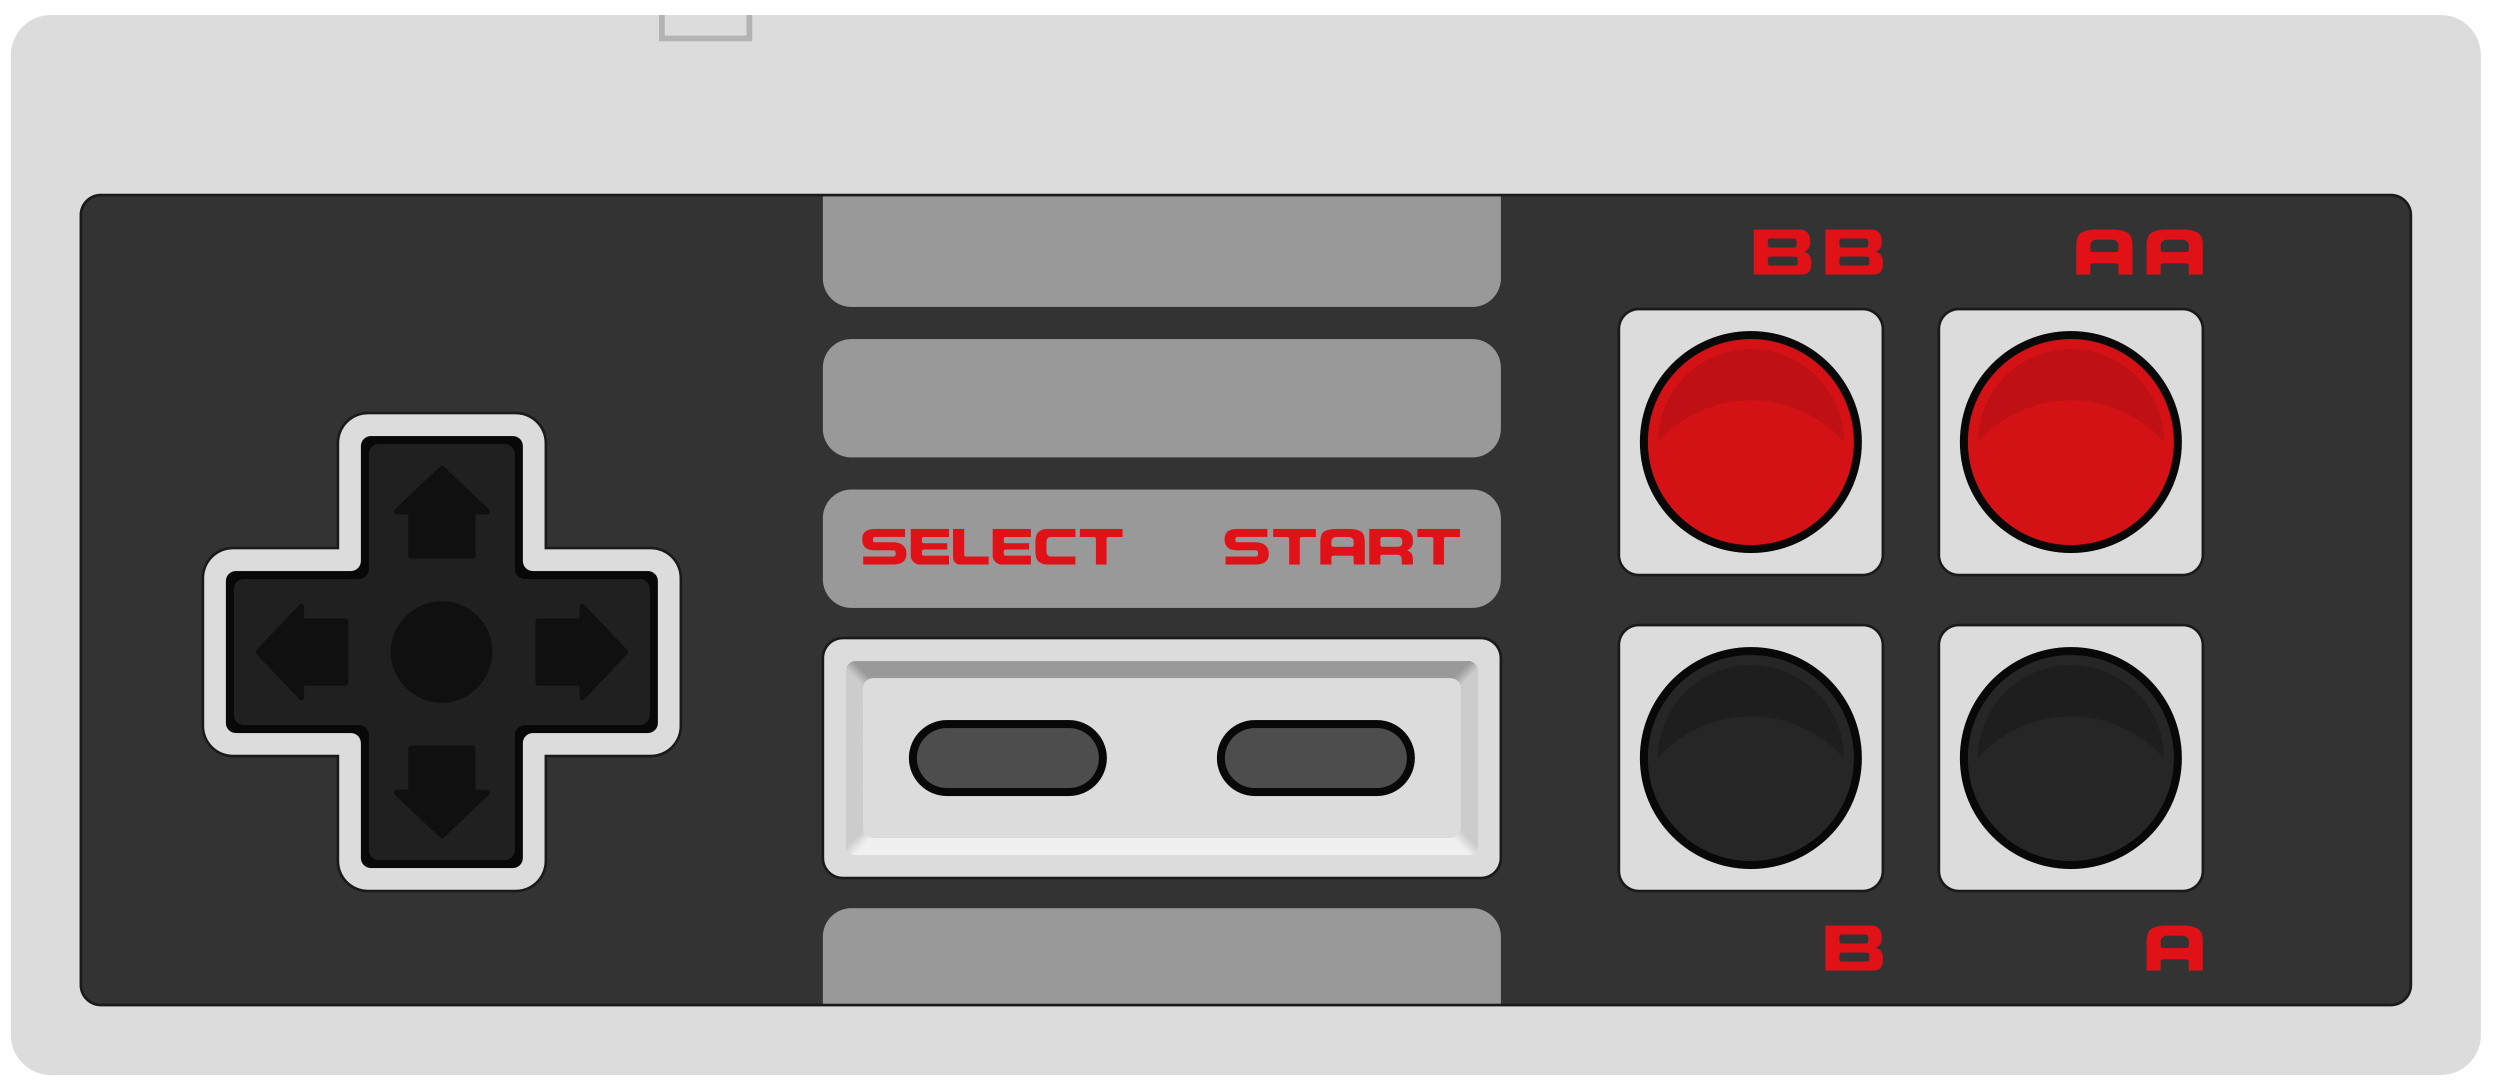
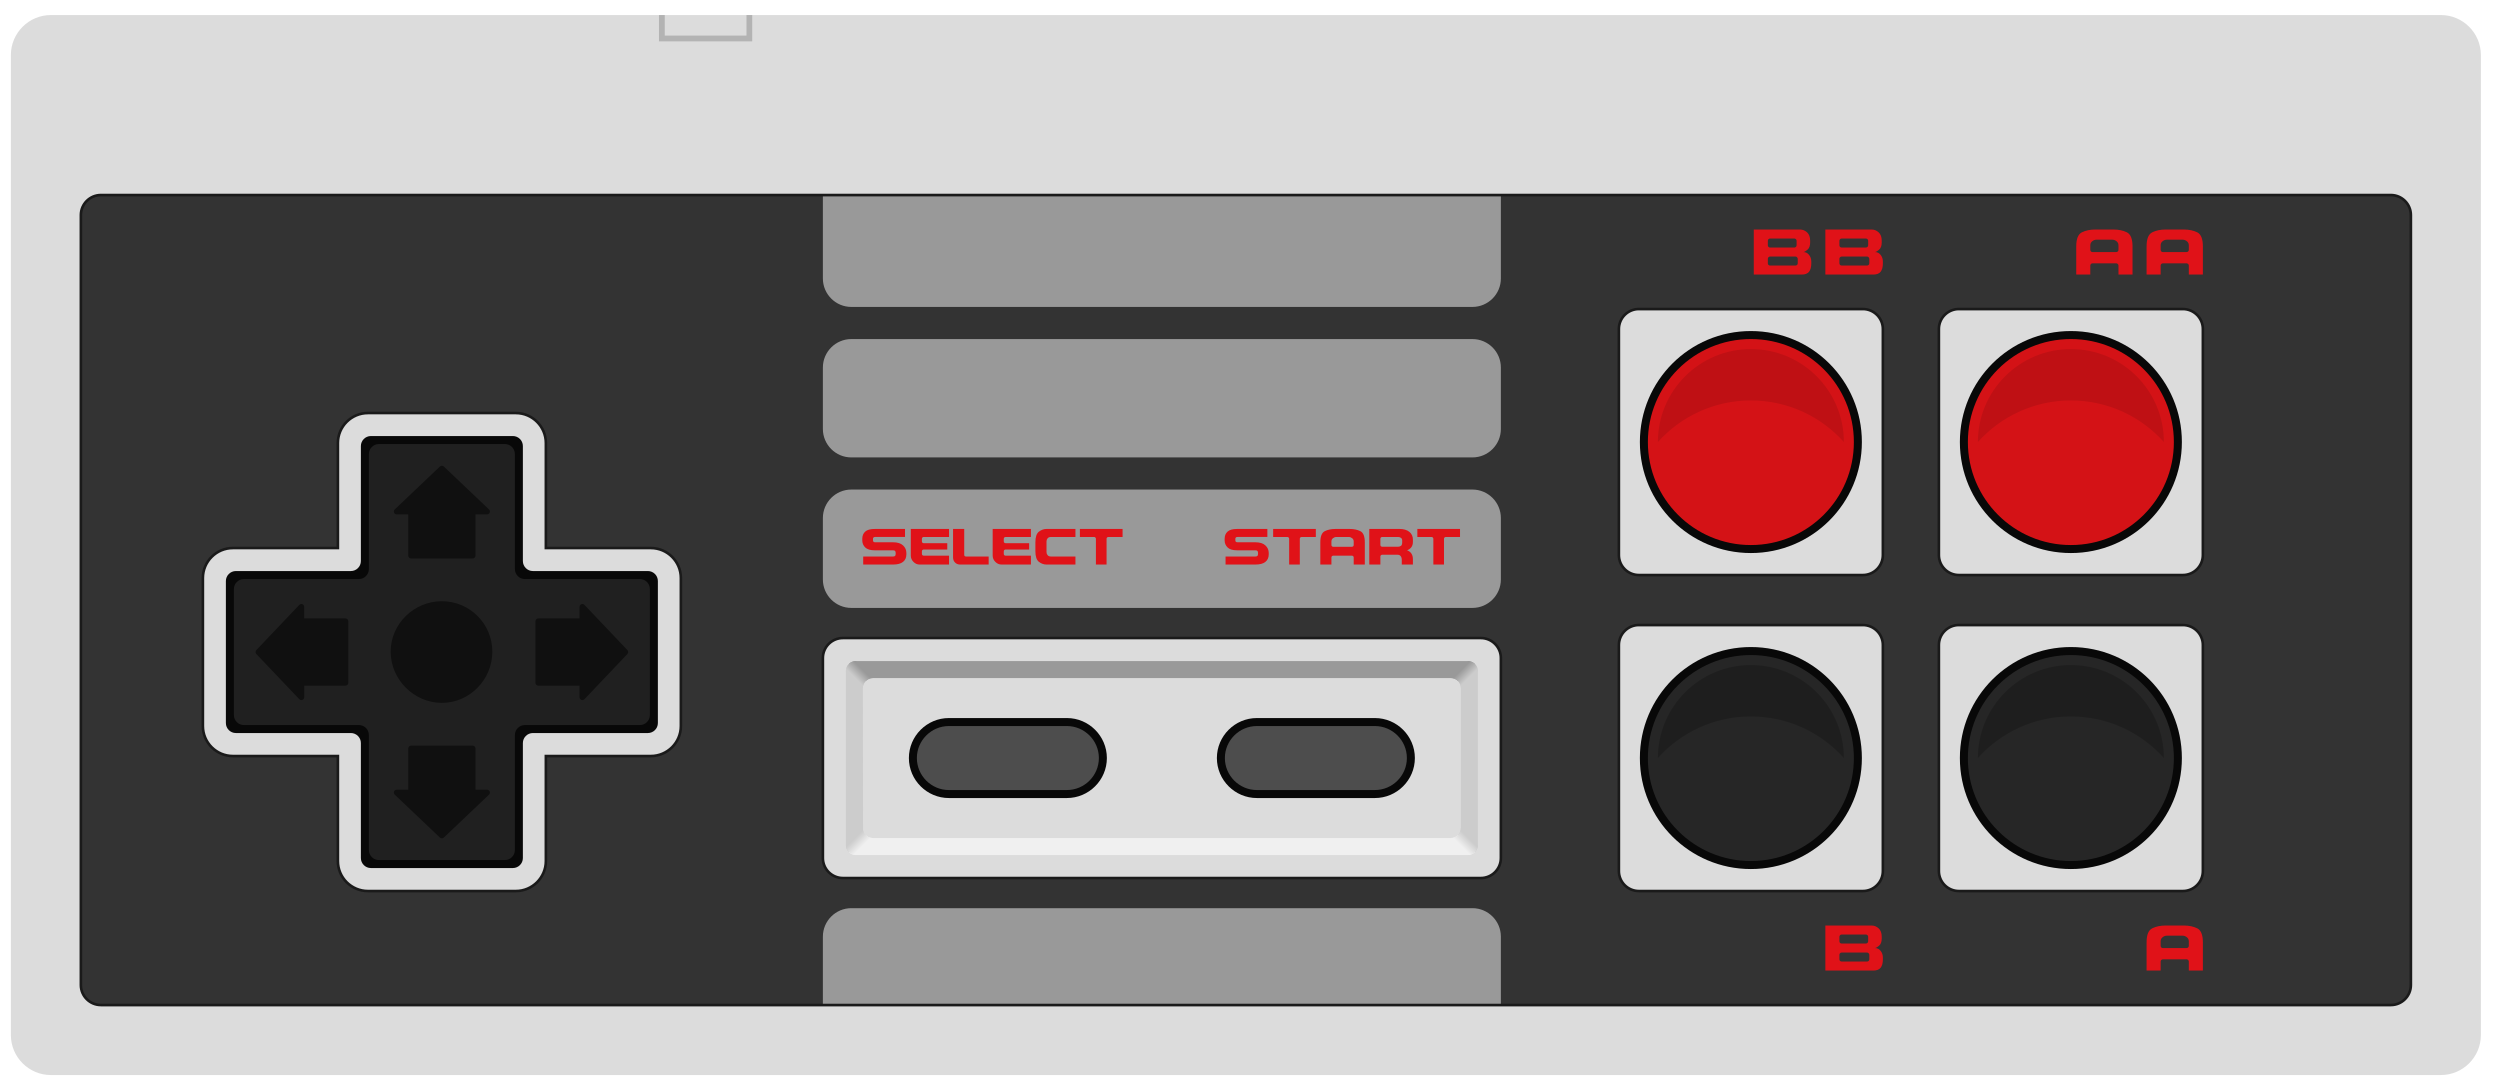
- <svg xmlns="http://www.w3.org/2000/svg" xmlns:xlink="http://www.w3.org/1999/xlink" xml:space="preserve" viewBox="0 0 472 204" width="472px" height="204px" version="1.1" style="shape-rendering:geometricPrecision; fill-rule:evenodd; clip-rule:evenodd">
+ <svg xmlns="http://www.w3.org/2000/svg" xmlns:xlink="http://www.w3.org/1999/xlink" xml:space="preserve" viewBox="0 0 472 204" width="472px" height="204px" version="1.1" style="shape-rendering:geometricPrecision; text-rendering:geometricPrecision; image-rendering:optimizeQuality; fill-rule:evenodd; clip-rule:evenodd">
  <defs>
    <style type="text/css">
    .str0 {stroke:#1A1A1A;stroke-width:0.5}
    .fil11 {fill:none}
    .fil12 {fill:#080808}
    .fil13 {fill:#202020}
    .fil18 {fill:#262626}
    .fil9 {fill:#333333}
    .fil15 {fill:#4D4D4D}
    .fil3 {fill:#999999}
    .fil1 {fill:#B3B3B3}
    .fil2 {fill:#CCCCCC}
    .fil16 {fill:#D41216}
    .fil0 {fill:gainsboro}
    .fil10 {fill:#E01218}
    .fil4 {fill:#F0F0F0}
    .fil17 {fill:black;fill-opacity:0.1}
    .fil19 {fill:black;fill-opacity:0.2}
    .fil14 {fill:black;fill-opacity:0.5}
    .fil6 {fill:url(#id0)}
    .fil7 {fill:url(#id1)}
    .fil5 {fill:url(#id2)}
    .fil8 {fill:url(#id3)}
  </style>
    <linearGradient id="id0" gradientUnits="userSpaceOnUse" x1="277.194" y1="128.075" x2="275.753" y2="126.633">
      <stop offset="0" style="stop-opacity:1; stop-color:#CCCCCC" />
      <stop offset="1" style="stop-opacity:1; stop-color:#999999" />
    </linearGradient>
    <linearGradient id="id1" gradientUnits="userSpaceOnUse" x1="161.53" y1="158.162" x2="162.971" y2="159.604">
      <stop offset="0" style="stop-opacity:1; stop-color:#CCCCCC" />
      <stop offset="1" style="stop-opacity:1; stop-color:#F0F0F0" />
    </linearGradient>
    <linearGradient id="id2" gradientUnits="userSpaceOnUse" xlink:href="#id0" x1="161.529" y1="128.075" x2="162.971" y2="126.633">
  </linearGradient>
    <linearGradient id="id3" gradientUnits="userSpaceOnUse" xlink:href="#id1" x1="277.194" y1="158.162" x2="275.752" y2="159.604">
  </linearGradient>
  </defs>
  <g>
    <g id="shell">
      <path class="fil0" d="M9.605 2.84l451.232 0c4.16,0 7.552,3.392 7.552,7.552l0 185.024c0,4.16 -3.392,7.552 -7.552,7.552l-451.232 0c-4.159,0 -7.552,-3.392 -7.552,-7.552l0 -185.024c0,-4.16 3.393,-7.552 7.552,-7.552z" />
      <polygon class="fil1" points="125.503,6.718 140.934,6.718 140.934,2.84 142.023,2.84 142.023,7.807 124.414,7.807 124.414,2.84 125.503,2.84 " />
      <g id="border">
        <path class="fil2" d="M159.702 159.544l-0.001 -32.85c0,-0.52 0.213,-0.992 0.555,-1.334l3.209 3.208c-0.343,0.342 -0.556,0.817 -0.555,1.334l0.032 26.779c0.001,0.517 0.213,0.992 0.555,1.334l-3.241 2.863c-0.342,-0.342 -0.554,-0.814 -0.554,-1.334z" />
        <path class="fil2" d="M279.022 159.544l0.001 -32.85c0,-0.52 -0.212,-0.992 -0.554,-1.334l-3.211 3.208c0.342,0.342 0.555,0.817 0.555,1.334l0 26.432c0,0.517 -0.213,0.993 -0.555,1.335l3.21 3.209c0.342,-0.342 0.554,-0.814 0.554,-1.334z" />
        <path class="fil3" d="M161.59 124.805l115.545 0c0.52,0 0.992,0.212 1.334,0.554l-3.211 3.209c-0.342,-0.342 -0.816,-0.554 -1.334,-0.554l-109.125 0c-0.518,0 -0.992,0.212 -1.334,0.554l-3.209 -3.209c0.342,-0.342 0.814,-0.554 1.334,-0.554z" />
        <path class="fil4" d="M161.591 161.432l115.543 0c0.52,0 0.992,-0.212 1.334,-0.554l-3.21 -3.209c-0.342,0.342 -0.815,0.554 -1.334,0.554l-109.125 0c-0.518,0 -0.992,-0.212 -1.334,-0.554l-3.209 3.209c0.343,0.342 0.815,0.554 1.335,0.554z" />
        <path class="fil5" d="M161.59 124.805l3.209 3.209c-1.04,0 -1.889,0.848 -1.889,1.888l-3.209 -3.208c0,-1.04 0.848,-1.889 1.889,-1.889z" />
        <path class="fil6" d="M277.135 124.805l-3.211 3.209c1.04,0 1.889,0.848 1.889,1.888l3.21 -3.208c0,-1.04 -0.848,-1.889 -1.888,-1.889z" />
        <path class="fil7" d="M161.591 161.432l3.208 -3.209c-1.04,0 -1.889,-0.848 -1.889,-1.889l-3.208 3.21c0,1.04 0.848,1.888 1.889,1.888z" />
        <path class="fil8" d="M277.134 161.432l-3.21 -3.209c1.04,0 1.889,-0.848 1.889,-1.889l3.209 3.21c0,1.04 -0.848,1.888 -1.888,1.888z" />
      </g>
    </g>
    <g id="shield">
      <path class="fil9" d="M19.045 189.752l432.352 0c2.08,0 3.776,-1.696 3.776,-3.776l0 -145.376c0,-2.08 -1.696,-3.776 -3.776,-3.776l-432.352 0c-2.079,0 -3.776,1.696 -3.776,3.776l0 145.376c0,2.08 1.697,3.776 3.776,3.776zm24.922 -47.011l19.824 0 0 19.824c0,3.119 2.544,5.664 5.664,5.664l27.942 0c3.12,0 5.664,-2.545 5.664,-5.664l0 -19.824 19.824 0c3.12,0 5.664,-2.545 5.664,-5.664l0 -27.943c0,-3.119 -2.544,-5.664 -5.664,-5.664l-19.824 0 0 -19.824c0,-3.119 -2.544,-5.664 -5.664,-5.664l-27.942 0c-3.12,0 -5.664,2.545 -5.664,5.664l0 19.824 -19.824 0c-3.12,0 -5.664,2.545 -5.664,5.664l0 27.943c0,3.119 2.544,5.664 5.664,5.664zm115.168 -22.279l120.454 0c2.08,0 3.776,1.697 3.776,3.776l0 37.76c0,2.08 -1.696,3.776 -3.776,3.776l-120.454 0c-2.08,0 -3.776,-1.696 -3.776,-3.776l0 -37.76c0,-2.079 1.696,-3.776 3.776,-3.776zm210.701 47.767l42.291 0c2.08,0 3.776,-1.696 3.776,-3.776l0 -42.669c0,-2.08 -1.696,-3.776 -3.776,-3.776l-42.291 0c-2.08,0 -3.776,1.696 -3.776,3.776l0 42.669c0,2.08 1.696,3.776 3.776,3.776zm-60.416 0l42.291 0c2.08,0 3.776,-1.696 3.776,-3.776l0 -42.669c0,-2.08 -1.696,-3.776 -3.776,-3.776l-42.291 0c-2.08,0 -3.776,1.696 -3.776,3.776l0 42.669c0,2.08 1.696,3.776 3.776,3.776zm60.416 -59.661l42.291 0c2.08,0 3.776,-1.696 3.776,-3.776l0 -42.669c0,-2.08 -1.696,-3.776 -3.776,-3.776l-42.291 0c-2.08,0 -3.776,1.696 -3.776,3.776l0 42.669c0,2.08 1.696,3.776 3.776,3.776zm-60.416 0l42.291 0c2.08,0 3.776,-1.696 3.776,-3.776l0 -42.669c0,-2.08 -1.696,-3.776 -3.776,-3.776l-42.291 0c-2.08,0 -3.776,1.696 -3.776,3.776l0 42.669c0,2.08 1.696,3.776 3.776,3.776z" />
      <path class="fil3" d="M283.365 189.752l0 -12.919c0,-2.957 -2.414,-5.371 -5.371,-5.371l-117.263 0c-2.958,0 -5.372,2.414 -5.372,5.371l0 12.919 128.006 0zm-122.634 -97.325l117.263 0c2.958,0 5.371,2.414 5.371,5.372l0 11.604c0,2.958 -2.413,5.372 -5.371,5.372l-117.263 0c-2.958,0 -5.372,-2.413 -5.372,-5.372l0 -11.604c0,-2.959 2.413,-5.372 5.372,-5.372zm0 -28.412l117.263 0c2.958,0 5.371,2.413 5.371,5.371l0 11.604c0,2.958 -2.413,5.372 -5.371,5.372l-117.263 0c-2.958,0 -5.372,-2.413 -5.372,-5.372l0 -11.604c0,-2.959 2.413,-5.371 5.372,-5.371zm122.634 -27.191l0 15.753c0,2.958 -2.414,5.372 -5.371,5.372l-117.263 0c-2.958,0 -5.372,-2.413 -5.372,-5.372l0 -15.753 128.006 0z" />
      <path id="label-select" class="fil10" d="M162.972 106.587l0 -1.516 5.627 0c0.195,0 0.328,-0.041 0.397,-0.125 0.071,-0.085 0.106,-0.21 0.106,-0.377l0 -0.169c0,-0.166 -0.035,-0.292 -0.106,-0.376 -0.069,-0.084 -0.202,-0.125 -0.397,-0.125l-3.445 0c-0.841,0 -1.443,-0.183 -1.807,-0.549 -0.364,-0.365 -0.547,-0.799 -0.547,-1.303l0 -0.335c0,-0.559 0.183,-1.007 0.547,-1.343 0.364,-0.335 0.966,-0.503 1.807,-0.503l5.712 0 0 1.511 -5.624 0c-0.155,0 -0.262,0.032 -0.325,0.098 -0.063,0.067 -0.095,0.145 -0.095,0.237l0 0.335c0,0.099 0.032,0.178 0.095,0.24 0.063,0.063 0.17,0.095 0.325,0.095l3.362 0c0.839,0 1.47,0.198 1.889,0.59 0.422,0.393 0.631,0.871 0.631,1.432l0 0.253c0,0.615 -0.209,1.091 -0.631,1.426 -0.421,0.336 -1.054,0.504 -1.896,0.504l-5.625 0zm10.664 0c-0.449,0 -0.839,-0.168 -1.175,-0.504 -0.335,-0.336 -0.503,-0.729 -0.503,-1.177l0 -5.04 7.221 0 0 1.516 -4.787 0c-0.099,0 -0.179,0.033 -0.242,0.099 -0.063,0.066 -0.095,0.145 -0.095,0.237l0 0.501c0,0.099 0.032,0.177 0.095,0.24 0.063,0.063 0.143,0.095 0.242,0.095l4.452 0 0 1.194 -4.452 0c-0.099,0 -0.179,0.034 -0.242,0.101 -0.063,0.066 -0.095,0.145 -0.095,0.238l0 0.484c0,0.098 0.032,0.181 0.095,0.244 0.063,0.062 0.143,0.095 0.242,0.095l4.787 0 0 1.677 -5.543 0zm7.646 0c-0.393,0 -0.714,-0.125 -0.966,-0.378 -0.253,-0.253 -0.379,-0.574 -0.379,-0.966l0 -5.377 2.108 0 0 4.87c0,0.111 0.029,0.195 0.085,0.25 0.055,0.056 0.139,0.085 0.25,0.085l4.279 0 0 1.516 -5.377 0zm7.813 0c-0.448,0 -0.839,-0.168 -1.174,-0.504 -0.336,-0.336 -0.504,-0.729 -0.504,-1.177l0 -5.04 7.221 0 0 1.516 -4.787 0c-0.099,0 -0.179,0.033 -0.242,0.099 -0.063,0.066 -0.095,0.145 -0.095,0.237l0 0.501c0,0.099 0.032,0.177 0.095,0.24 0.063,0.063 0.143,0.095 0.242,0.095l4.452 0 0 1.194 -4.452 0c-0.099,0 -0.179,0.034 -0.242,0.101 -0.063,0.066 -0.095,0.145 -0.095,0.238l0 0.484c0,0.098 0.032,0.181 0.095,0.244 0.063,0.062 0.143,0.095 0.242,0.095l4.787 0 0 1.677 -5.543 0zm8.488 0c-0.503,0 -0.98,-0.168 -1.428,-0.504 -0.448,-0.336 -0.672,-1.009 -0.672,-2.016l0 -1.681c0,-1.007 0.224,-1.679 0.672,-2.017 0.448,-0.335 0.925,-0.503 1.428,-0.503l5.46 0 0 1.516 -4.623 0c-0.279,0 -0.491,0.084 -0.63,0.251 -0.14,0.169 -0.21,0.364 -0.21,0.588l0 2.011c0,0.224 0.07,0.419 0.21,0.588 0.139,0.166 0.351,0.251 0.63,0.251l4.623 0 0 1.516 -5.46 0zm9.324 0l0 -4.869c0,-0.09 -0.034,-0.169 -0.1,-0.235 -0.066,-0.066 -0.145,-0.101 -0.235,-0.101l-2.687 0 0 -1.516 8.059 0 0 1.516 -2.688 0c-0.099,0 -0.18,0.035 -0.242,0.101 -0.063,0.066 -0.095,0.145 -0.095,0.235l0 4.869 -2.012 0z" />
      <path id="label-start" class="fil10" d="M231.385 106.587l0 -1.516 5.627 0c0.195,0 0.327,-0.041 0.397,-0.125 0.07,-0.085 0.106,-0.21 0.106,-0.377l0 -0.169c0,-0.166 -0.036,-0.292 -0.106,-0.376 -0.07,-0.084 -0.202,-0.125 -0.397,-0.125l-3.446 0c-0.84,0 -1.442,-0.183 -1.806,-0.549 -0.364,-0.365 -0.547,-0.799 -0.547,-1.303l0 -0.335c0,-0.559 0.183,-1.007 0.547,-1.343 0.364,-0.335 0.966,-0.503 1.806,-0.503l5.713 0 0 1.511 -5.625 0c-0.154,0 -0.261,0.032 -0.324,0.098 -0.063,0.067 -0.095,0.145 -0.095,0.237l0 0.335c0,0.099 0.032,0.178 0.095,0.24 0.063,0.063 0.17,0.095 0.324,0.095l3.363 0c0.839,0 1.469,0.198 1.889,0.59 0.421,0.393 0.631,0.871 0.631,1.432l0 0.253c0,0.615 -0.21,1.091 -0.631,1.426 -0.421,0.336 -1.054,0.504 -1.896,0.504l-5.625 0zm39.23 0l0 -4.869c0,-0.09 -0.034,-0.169 -0.1,-0.235 -0.067,-0.066 -0.145,-0.101 -0.235,-0.101l-2.687 0 0 -1.516 8.059 0 0 1.516 -2.689 0c-0.098,0 -0.179,0.035 -0.242,0.101 -0.062,0.066 -0.095,0.145 -0.095,0.235l0 4.869 -2.011 0zm-27.222 0l0 -4.869c0,-0.09 -0.035,-0.169 -0.101,-0.235 -0.066,-0.066 -0.145,-0.101 -0.235,-0.101l-2.686 0 0 -1.516 8.058 0 0 1.516 -2.688 0c-0.099,0 -0.18,0.035 -0.242,0.101 -0.063,0.066 -0.095,0.145 -0.095,0.235l0 4.869 -2.011 0zm11.849 -3.355c0.091,0 0.17,-0.032 0.236,-0.095 0.067,-0.063 0.101,-0.144 0.101,-0.242l0 -0.672c0,-0.253 -0.099,-0.455 -0.294,-0.61 -0.197,-0.154 -0.407,-0.231 -0.631,-0.231l-2.355 0c-0.224,0 -0.434,0.077 -0.631,0.231 -0.195,0.155 -0.294,0.357 -0.294,0.61l0 0.672c0,0.098 0.032,0.179 0.095,0.242 0.063,0.063 0.143,0.095 0.242,0.095l3.531 0zm-5.965 3.355l0 -4.201c0,-1.12 0.28,-1.819 0.84,-2.101 0.56,-0.279 1.232,-0.419 2.015,-0.419l2.689 0c0.783,0 1.455,0.14 2.014,0.419 0.561,0.282 0.841,0.981 0.841,2.101l0 4.201 -2.097 0 0 -1.342c0,-0.09 -0.034,-0.169 -0.101,-0.235 -0.066,-0.066 -0.145,-0.1 -0.236,-0.1l-3.531 0c-0.099,0 -0.179,0.034 -0.242,0.1 -0.063,0.066 -0.095,0.145 -0.095,0.235l0 1.342 -2.097 0zm9.242 0l0 -6.721 5.715 0c0.786,0 1.402,0.181 1.85,0.545 0.448,0.364 0.672,0.855 0.672,1.47l0 0.419c0,0.783 -0.365,1.315 -1.095,1.595 0.73,0.28 1.095,0.841 1.095,1.683l0 1.009 -2.102 0 0 -0.84c0,-0.337 -0.07,-0.588 -0.212,-0.757 -0.139,-0.168 -0.321,-0.252 -0.546,-0.252l-2.943 0c-0.099,0 -0.18,0.034 -0.242,0.1 -0.063,0.066 -0.096,0.145 -0.096,0.236l0 1.513 -2.096 0zm5.459 -3.366c0.195,0 0.371,-0.055 0.525,-0.166 0.155,-0.111 0.231,-0.336 0.231,-0.669l0 -0.335c0,-0.222 -0.076,-0.391 -0.231,-0.502 -0.154,-0.111 -0.33,-0.167 -0.525,-0.167l-3.025 0c-0.099,0 -0.18,0.033 -0.242,0.099 -0.063,0.066 -0.096,0.145 -0.096,0.237l0 1.168c0,0.099 0.033,0.179 0.096,0.242 0.062,0.063 0.143,0.093 0.242,0.093l3.025 0z" />
      <path id="label-bb" class="fil10" d="M352.502 50.137c0.116,0 0.216,-0.041 0.299,-0.12 0.084,-0.079 0.127,-0.181 0.127,-0.306l0 -0.851c-0.009,-0.104 -0.054,-0.202 -0.133,-0.29 -0.08,-0.088 -0.177,-0.134 -0.293,-0.134l-4.795 0c-0.124,0 -0.226,0.043 -0.306,0.127 -0.079,0.084 -0.12,0.184 -0.12,0.297l0 0.851c0,0.125 0.041,0.227 0.12,0.306 0.08,0.079 0.182,0.12 0.306,0.12l4.795 0zm-0.217 -3.402c0.115,0 0.213,-0.041 0.292,-0.12 0.088,-0.08 0.134,-0.182 0.134,-0.307l0 -0.85c0,-0.114 -0.044,-0.213 -0.127,-0.297 -0.084,-0.084 -0.184,-0.127 -0.299,-0.127l-4.578 0c-0.124,0 -0.226,0.043 -0.306,0.127 -0.079,0.084 -0.12,0.183 -0.12,0.297l0 0.85c0,0.125 0.041,0.227 0.12,0.307 0.08,0.079 0.182,0.12 0.306,0.12l4.578 0zm-7.658 5.103l0 -8.505 8.726 0c0.496,0 0.941,0.177 1.331,0.531 0.39,0.356 0.585,0.887 0.585,1.594l0 0.32c0,0.637 -0.172,1.098 -0.519,1.381 -0.347,0.284 -0.599,0.427 -0.76,0.427 0.429,0 0.785,0.177 1.068,0.53 0.286,0.357 0.429,0.781 0.429,1.277l0 0.318c0,0.71 -0.143,1.24 -0.427,1.597 -0.283,0.353 -0.744,0.53 -1.383,0.53l-9.05 0zm-5.638 -1.701c0.115,0 0.215,-0.041 0.299,-0.12 0.084,-0.079 0.127,-0.181 0.127,-0.306l0 -0.851c-0.009,-0.104 -0.055,-0.202 -0.134,-0.29 -0.079,-0.088 -0.177,-0.134 -0.292,-0.134l-4.795 0c-0.125,0 -0.227,0.043 -0.306,0.127 -0.08,0.084 -0.121,0.184 -0.121,0.297l0 0.851c0,0.125 0.041,0.227 0.121,0.306 0.079,0.079 0.181,0.12 0.306,0.12l4.795 0zm-0.218 -3.402c0.116,0 0.213,-0.041 0.293,-0.12 0.088,-0.08 0.133,-0.182 0.133,-0.307l0 -0.85c0,-0.114 -0.043,-0.213 -0.127,-0.297 -0.084,-0.084 -0.183,-0.127 -0.299,-0.127l-4.577 0c-0.125,0 -0.227,0.043 -0.306,0.127 -0.08,0.084 -0.121,0.183 -0.121,0.297l0 0.85c0,0.125 0.041,0.227 0.121,0.307 0.079,0.079 0.181,0.12 0.306,0.12l4.577 0zm-7.657 5.103l0 -8.505 8.725 0c0.497,0 0.941,0.177 1.332,0.531 0.39,0.356 0.585,0.887 0.585,1.594l0 0.32c0,0.637 -0.173,1.098 -0.52,1.381 -0.347,0.284 -0.599,0.427 -0.76,0.427 0.429,0 0.785,0.177 1.069,0.53 0.286,0.357 0.428,0.781 0.428,1.277l0 0.318c0,0.71 -0.142,1.24 -0.426,1.597 -0.283,0.353 -0.744,0.53 -1.383,0.53l-9.05 0z" />
      <path id="label-aa" class="fil10" d="M412.823 47.592c0.115,0 0.216,-0.04 0.299,-0.12 0.084,-0.079 0.128,-0.181 0.128,-0.306l0 -0.85c0,-0.32 -0.125,-0.577 -0.373,-0.771 -0.249,-0.196 -0.514,-0.293 -0.798,-0.293l-2.98 0c-0.284,0 -0.549,0.097 -0.799,0.293 -0.247,0.194 -0.372,0.451 -0.372,0.771l0 0.85c0,0.125 0.041,0.227 0.121,0.306 0.079,0.08 0.181,0.12 0.306,0.12l4.468 0zm-7.548 4.246l0 -5.316c0,-1.418 0.353,-2.302 1.063,-2.658 0.708,-0.354 1.559,-0.531 2.55,-0.531l3.402 0c0.991,0 1.842,0.177 2.549,0.531 0.71,0.356 1.064,1.24 1.064,2.658l0 5.316 -2.653 0 0 -1.698c0,-0.114 -0.044,-0.214 -0.128,-0.298 -0.083,-0.083 -0.184,-0.126 -0.299,-0.126l-4.468 0c-0.125,0 -0.227,0.043 -0.306,0.126 -0.08,0.084 -0.121,0.184 -0.121,0.298l0 1.698 -2.653 0zm-5.734 -4.246c0.116,0 0.216,-0.04 0.3,-0.12 0.083,-0.079 0.127,-0.181 0.127,-0.306l0 -0.85c0,-0.32 -0.125,-0.577 -0.372,-0.771 -0.25,-0.196 -0.515,-0.293 -0.799,-0.293l-2.98 0c-0.283,0 -0.549,0.097 -0.798,0.293 -0.248,0.194 -0.372,0.451 -0.372,0.771l0 0.85c0,0.125 0.041,0.227 0.12,0.306 0.08,0.08 0.181,0.12 0.306,0.12l4.468 0zm-7.548 4.246l0 -5.316c0,-1.418 0.354,-2.302 1.064,-2.658 0.707,-0.354 1.558,-0.531 2.549,-0.531l3.402 0c0.992,0 1.842,0.177 2.55,0.531 0.709,0.356 1.063,1.24 1.063,2.658l0 5.316 -2.653 0 0 -1.698c0,-0.114 -0.044,-0.214 -0.127,-0.298 -0.084,-0.083 -0.184,-0.126 -0.3,-0.126l-4.468 0c-0.125,0 -0.226,0.043 -0.306,0.126 -0.079,0.084 -0.12,0.184 -0.12,0.298l0 1.698 -2.654 0z" />
      <path id="label-b" class="fil10" d="M352.502 181.542c0.116,0 0.216,-0.041 0.299,-0.12 0.084,-0.08 0.127,-0.182 0.127,-0.307l0 -0.85c-0.009,-0.104 -0.054,-0.202 -0.133,-0.29 -0.08,-0.089 -0.177,-0.134 -0.293,-0.134l-4.795 0c-0.124,0 -0.226,0.043 -0.306,0.127 -0.079,0.084 -0.12,0.183 -0.12,0.297l0 0.85c0,0.125 0.041,0.227 0.12,0.307 0.08,0.079 0.182,0.12 0.306,0.12l4.795 0zm-0.217 -3.402c0.115,0 0.213,-0.041 0.292,-0.12 0.088,-0.08 0.134,-0.182 0.134,-0.307l0 -0.85c0,-0.114 -0.044,-0.213 -0.127,-0.297 -0.084,-0.084 -0.184,-0.127 -0.299,-0.127l-4.578 0c-0.124,0 -0.226,0.043 -0.306,0.127 -0.079,0.084 -0.12,0.183 -0.12,0.297l0 0.85c0,0.125 0.041,0.227 0.12,0.307 0.08,0.079 0.182,0.12 0.306,0.12l4.578 0zm-7.658 5.103l0 -8.505 8.726 0c0.496,0 0.941,0.177 1.331,0.531 0.39,0.355 0.585,0.886 0.585,1.594l0 0.32c0,0.637 -0.172,1.097 -0.519,1.381 -0.347,0.284 -0.599,0.426 -0.76,0.426 0.429,0 0.785,0.177 1.068,0.531 0.286,0.356 0.429,0.78 0.429,1.277l0 0.317c0,0.711 -0.143,1.241 -0.427,1.597 -0.283,0.354 -0.744,0.531 -1.383,0.531l-9.05 0z" />
      <path id="label-a" class="fil10" d="M412.823 178.997c0.115,0 0.216,-0.041 0.299,-0.12 0.084,-0.079 0.128,-0.182 0.128,-0.306l0 -0.851c0,-0.319 -0.125,-0.576 -0.373,-0.771 -0.249,-0.195 -0.514,-0.293 -0.798,-0.293l-2.98 0c-0.284,0 -0.549,0.098 -0.799,0.293 -0.247,0.195 -0.372,0.452 -0.372,0.771l0 0.851c0,0.124 0.041,0.227 0.121,0.306 0.079,0.079 0.181,0.12 0.306,0.12l4.468 0zm-7.548 4.246l0 -5.316c0,-1.418 0.353,-2.303 1.063,-2.658 0.708,-0.354 1.559,-0.531 2.55,-0.531l3.402 0c0.991,0 1.842,0.177 2.549,0.531 0.71,0.355 1.064,1.24 1.064,2.658l0 5.316 -2.653 0 0 -1.699c0,-0.113 -0.044,-0.213 -0.128,-0.297 -0.083,-0.084 -0.184,-0.127 -0.299,-0.127l-4.468 0c-0.125,0 -0.227,0.043 -0.306,0.127 -0.08,0.084 -0.121,0.184 -0.121,0.297l0 1.699 -2.653 0z" />
      <path class="fil11 str0" d="M19.045 189.752l432.352 0c2.08,0 3.776,-1.696 3.776,-3.776l0 -145.376c0,-2.08 -1.696,-3.776 -3.776,-3.776l-432.352 0c-2.079,0 -3.776,1.696 -3.776,3.776l0 145.376c0,2.08 1.697,3.776 3.776,3.776zm24.922 -47.011l19.824 0 0 19.824c0,3.119 2.544,5.664 5.664,5.664l27.942 0c3.12,0 5.664,-2.545 5.664,-5.664l0 -19.824 19.824 0c3.12,0 5.664,-2.545 5.664,-5.664l0 -27.943c0,-3.119 -2.544,-5.664 -5.664,-5.664l-19.824 0 0 -19.824c0,-3.119 -2.544,-5.664 -5.664,-5.664l-27.942 0c-3.12,0 -5.664,2.545 -5.664,5.664l0 19.824 -19.824 0c-3.12,0 -5.664,2.545 -5.664,5.664l0 27.943c0,3.119 2.544,5.664 5.664,5.664zm115.168 -22.279l120.454 0c2.08,0 3.776,1.697 3.776,3.776l0 37.76c0,2.08 -1.696,3.776 -3.776,3.776l-120.454 0c-2.08,0 -3.776,-1.696 -3.776,-3.776l0 -37.76c0,-2.079 1.696,-3.776 3.776,-3.776zm210.701 47.767l42.291 0c2.08,0 3.776,-1.696 3.776,-3.776l0 -42.669c0,-2.08 -1.696,-3.776 -3.776,-3.776l-42.291 0c-2.08,0 -3.776,1.696 -3.776,3.776l0 42.669c0,2.08 1.696,3.776 3.776,3.776zm-60.416 0l42.291 0c2.08,0 3.776,-1.696 3.776,-3.776l0 -42.669c0,-2.08 -1.696,-3.776 -3.776,-3.776l-42.291 0c-2.08,0 -3.776,1.696 -3.776,3.776l0 42.669c0,2.08 1.696,3.776 3.776,3.776zm60.416 -59.661l42.291 0c2.08,0 3.776,-1.696 3.776,-3.776l0 -42.669c0,-2.08 -1.696,-3.776 -3.776,-3.776l-42.291 0c-2.08,0 -3.776,1.696 -3.776,3.776l0 42.669c0,2.08 1.696,3.776 3.776,3.776zm-60.416 0l42.291 0c2.08,0 3.776,-1.696 3.776,-3.776l0 -42.669c0,-2.08 -1.696,-3.776 -3.776,-3.776l-42.291 0c-2.08,0 -3.776,1.696 -3.776,3.776l0 42.669c0,2.08 1.696,3.776 3.776,3.776z" />
    </g>
    <g id="holes">
      <path class="fil12" d="M44.534 138.398l21.712 0c1.04,0 1.888,0.848 1.888,1.888l0 21.712c0,1.04 0.848,1.888 1.888,1.888l26.809 0c1.04,0 1.888,-0.848 1.888,-1.888l0 -21.712c0,-1.04 0.848,-1.888 1.888,-1.888l21.712 0c1.04,0 1.888,-0.848 1.888,-1.888l0 -26.809c0,-1.04 -0.848,-1.888 -1.888,-1.888l-21.712 0c-1.04,0 -1.888,-0.848 -1.888,-1.888l0 -21.712c0,-1.04 -0.848,-1.888 -1.888,-1.888l-26.809 0c-1.04,0 -1.888,0.848 -1.888,1.888l0 21.712c0,1.04 -0.848,1.888 -1.888,1.888l-21.712 0c-1.04,0 -1.888,0.848 -1.888,1.888l0 26.809c0,1.04 0.848,1.888 1.888,1.888z" />
-       <path class="fil12" d="M208.977 143.118c0,3.946 -3.228,7.174 -7.174,7.174l-23.032 0c-3.946,0 -7.174,-3.228 -7.174,-7.174 0,-3.946 3.228,-7.174 7.174,-7.174l23.032 0c3.946,0 7.174,3.228 7.174,7.174z" />
-       <path class="fil12" d="M267.128 143.118c0,3.946 -3.228,7.174 -7.174,7.174l-23.033 0c-3.946,0 -7.174,-3.228 -7.174,-7.174 0,-3.946 3.228,-7.174 7.174,-7.174l23.033 0c3.946,0 7.174,3.228 7.174,7.174z" />
+       <path class="fil12" d="M208.977 143.118c0,4.154 -3.398,7.552 -7.551,7.552l-22.278 0c-4.153,0 -7.551,-3.398 -7.551,-7.552 0,-4.153 3.398,-7.551 7.551,-7.551l22.278 0c4.153,0 7.551,3.398 7.551,7.551z" />
+       <path class="fil12" d="M267.128 143.118c0,4.154 -3.399,7.552 -7.551,7.552l-22.279 0c-4.153,0 -7.551,-3.398 -7.551,-7.552 0,-4.153 3.398,-7.551 7.551,-7.551l22.279 0c4.153,0 7.551,3.398 7.551,7.551z" />
      <circle class="fil12" cx="330.565" cy="83.458" r="20.957" />
      <circle class="fil12" cx="390.981" cy="83.458" r="20.957" />
      <circle class="fil12" cx="330.565" cy="143.118" r="20.957" />
      <circle class="fil12" cx="390.981" cy="143.118" r="20.957" />
    </g>
    <g id="dpad">
      <path class="fil13" d="M97.209 160.488l0 -21.712c0,-1.04 0.848,-1.888 1.888,-1.888l21.712 0c1.039,0 1.888,-0.848 1.888,-1.888l0 -23.789c0,-1.04 -0.849,-1.888 -1.888,-1.888l-21.712 0c-1.04,0 -1.888,-0.848 -1.888,-1.888l0 -21.712c0,-1.04 -0.849,-1.888 -1.888,-1.888l-23.789 0c-1.04,0 -1.888,0.848 -1.888,1.888l0 21.712c0,1.04 -0.848,1.888 -1.888,1.888l-21.712 0c-1.04,0 -1.888,0.848 -1.888,1.888l0 23.789c0,1.04 0.848,1.888 1.888,1.888l21.712 0c1.04,0 1.888,0.848 1.888,1.888l0 21.712c0,1.04 0.848,1.888 1.888,1.888l23.789 0c1.039,0 1.888,-0.848 1.888,-1.888z" />
      <path class="fil14" d="M77.618 140.772l11.616 0c0.297,0 0.538,0.24 0.538,0.537l0 7.786 2.191 0c0.142,0.001 0.284,0.057 0.389,0.168 0.204,0.215 0.195,0.555 -0.019,0.759l-8.537 8.11c-0.206,0.196 -0.532,0.198 -0.74,0l-8.509 -8.083c-0.12,-0.099 -0.196,-0.249 -0.196,-0.416 0,-0.297 0.24,-0.538 0.538,-0.538l2.19 0 0 -7.786c0,-0.297 0.242,-0.537 0.539,-0.537zm11.616 -35.332l-11.616 0c-0.297,0 -0.539,-0.241 -0.539,-0.538l0 -7.786 -2.19 0c-0.298,0 -0.538,-0.241 -0.538,-0.538 0,-0.167 0.076,-0.317 0.196,-0.416l8.509 -8.083c0.208,-0.198 0.534,-0.196 0.74,0l8.537 8.11c0.214,0.204 0.223,0.544 0.019,0.759 -0.105,0.111 -0.247,0.167 -0.389,0.167l-2.191 0.001 0 7.786c0,0.297 -0.241,0.538 -0.538,0.538zm11.858 23.474l0 -11.617c0,-0.297 0.241,-0.538 0.538,-0.538l7.786 0 0 -2.191c0.001,-0.142 0.057,-0.283 0.168,-0.389 0.214,-0.203 0.554,-0.195 0.758,0.019l8.111 8.537c0.196,0.206 0.198,0.532 0,0.741l-8.084 8.508c-0.098,0.12 -0.248,0.197 -0.416,0.197 -0.296,0 -0.537,-0.241 -0.537,-0.538l0 -2.191 -7.786 0c-0.297,0 -0.538,-0.241 -0.538,-0.538zm-8.14 -5.879c0,-5.26 -4.266,-9.526 -9.526,-9.526 -5.26,0 -9.668,4.266 -9.668,9.526 0,5.26 4.408,9.667 9.668,9.667 5.26,0 9.526,-4.407 9.526,-9.667zm-27.192 -5.738l0 11.617c0,0.297 -0.241,0.538 -0.538,0.538l-7.786 0 0 2.191c0,0.297 -0.241,0.538 -0.538,0.538 -0.167,0 -0.317,-0.077 -0.415,-0.197l-8.084 -8.508c-0.198,-0.209 -0.196,-0.535 0,-0.741l8.111 -8.537c0.204,-0.214 0.544,-0.222 0.758,-0.019 0.111,0.106 0.167,0.247 0.167,0.389l0.001 2.191 7.786 0c0.297,0 0.538,0.241 0.538,0.538z" />
    </g>
    <g id="buttons">
-       <path class="fil15" d="M201.804 148.782c3.128,0 5.664,-2.536 5.664,-5.664 0,-3.128 -2.536,-5.664 -5.664,-5.664 -6.937,0 -16.097,0 -23.034,0 -3.128,0 -5.664,2.536 -5.664,5.664 0,3.128 2.536,5.664 5.664,5.664 6.937,0 16.097,0 23.034,0z" />
-       <path class="fil15" d="M259.954 148.782c3.128,0 5.664,-2.536 5.664,-5.664 0,-3.128 -2.536,-5.664 -5.664,-5.664 -6.937,0 -16.097,0 -23.033,0 -3.128,0 -5.664,2.536 -5.664,5.664 0,3.128 2.536,5.664 5.664,5.664 6.936,0 16.096,0 23.033,0z" />
+       <path class="fil15" d="M207.468 143.118c0,3.323 -2.719,6.042 -6.042,6.042l-22.278 0c-3.323,0 -6.042,-2.719 -6.042,-6.042 0,-3.323 2.719,-6.041 6.042,-6.041l22.278 0c3.323,0 6.042,2.718 6.042,6.041z" />
+       <path class="fil15" d="M265.618 143.118c0,3.323 -2.719,6.042 -6.041,6.042l-22.279 0c-3.322,0 -6.041,-2.719 -6.041,-6.042 0,-3.323 2.718,-6.041 6.041,-6.041l22.279 0c3.322,0 6.041,2.718 6.041,6.041z" />
      <circle class="fil16" cx="330.565" cy="83.458" r="19.446" />
      <path class="fil17" d="M330.565 65.899c9.698,0 17.559,7.861 17.559,17.558l0 0.001c-4.315,-4.818 -10.583,-7.85 -17.559,-7.85 -6.976,0 -13.243,3.033 -17.558,7.851l0 -0.002c0,-9.697 7.861,-17.558 17.558,-17.558z" />
      <circle class="fil16" cx="390.981" cy="83.458" r="19.446" />
      <path class="fil17" d="M390.981 65.899c9.698,0 17.559,7.861 17.559,17.558l0 0.001c-4.315,-4.818 -10.583,-7.85 -17.559,-7.85 -6.976,0 -13.243,3.033 -17.558,7.851l0 -0.002c0,-9.697 7.861,-17.558 17.558,-17.558z" />
      <circle class="fil18" cx="330.565" cy="143.118" r="19.446" />
      <path class="fil19" d="M330.565 125.56c9.698,0 17.559,7.861 17.559,17.558l0 0.001c-4.315,-4.818 -10.583,-7.85 -17.559,-7.85 -6.976,0 -13.243,3.033 -17.558,7.85l0 -0.001c0,-9.697 7.861,-17.558 17.558,-17.558z" />
      <circle class="fil18" cx="390.981" cy="143.118" r="19.446" />
      <path class="fil19" d="M390.981 125.56c9.698,0 17.559,7.861 17.559,17.558l0 0.001c-4.315,-4.818 -10.583,-7.85 -17.559,-7.85 -6.976,0 -13.243,3.033 -17.558,7.85l0 -0.001c0,-9.697 7.861,-17.558 17.558,-17.558z" />
    </g>
  </g>
</svg>
